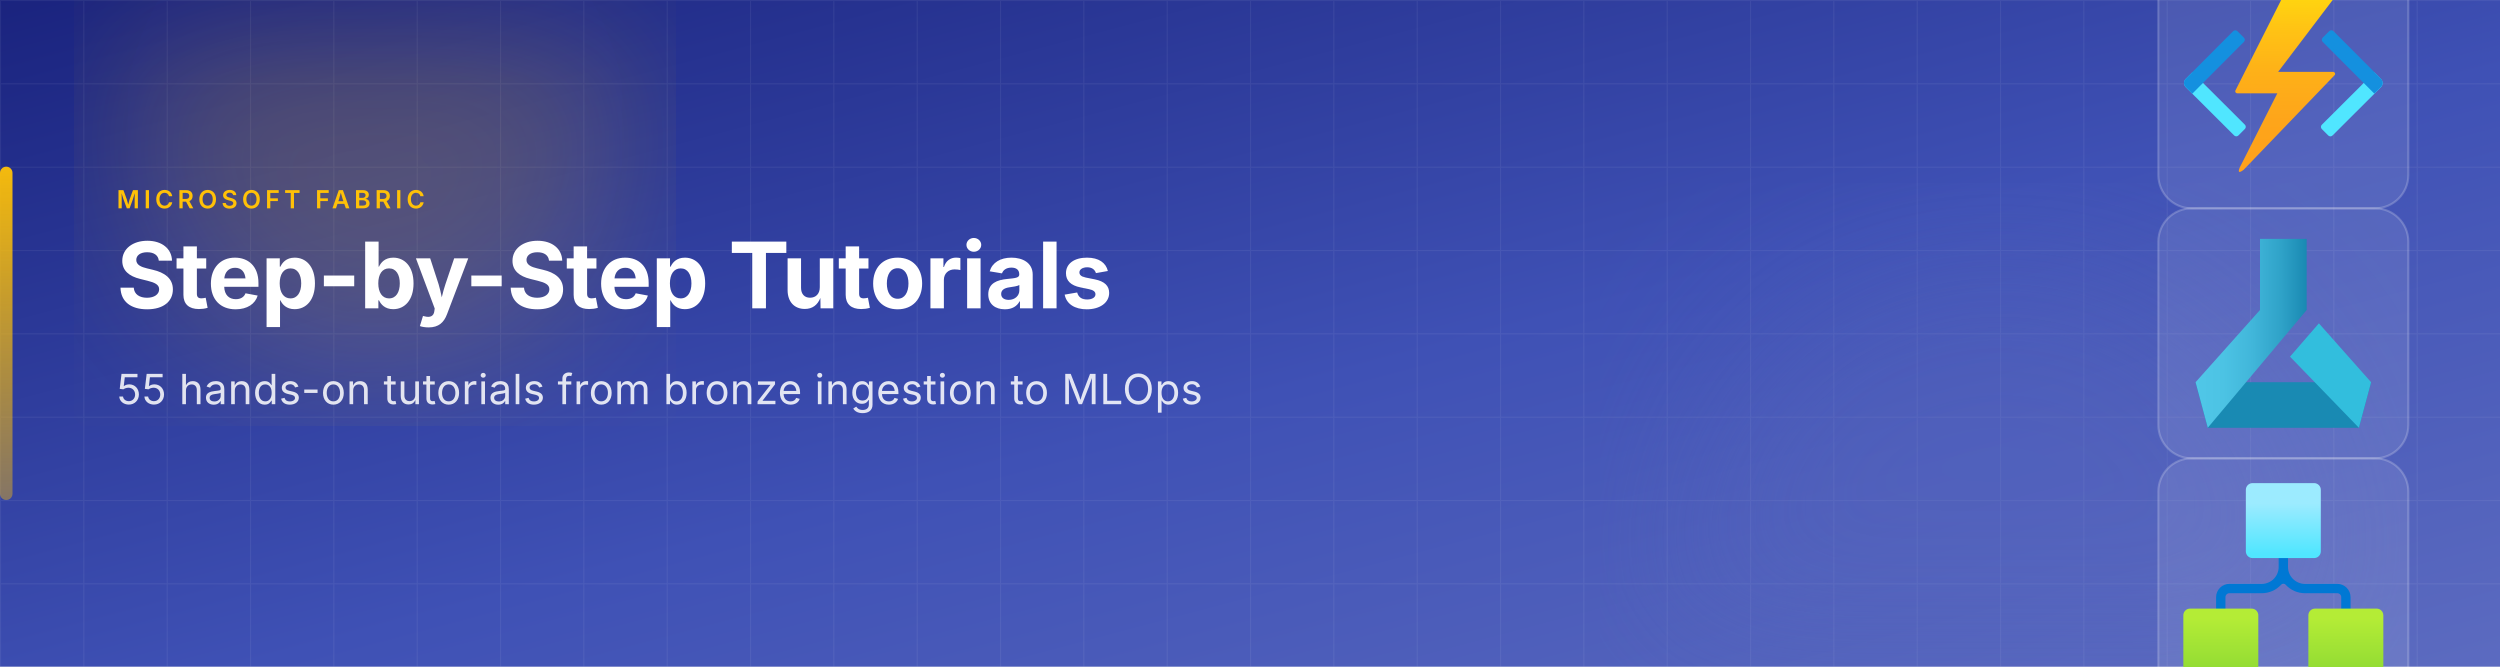
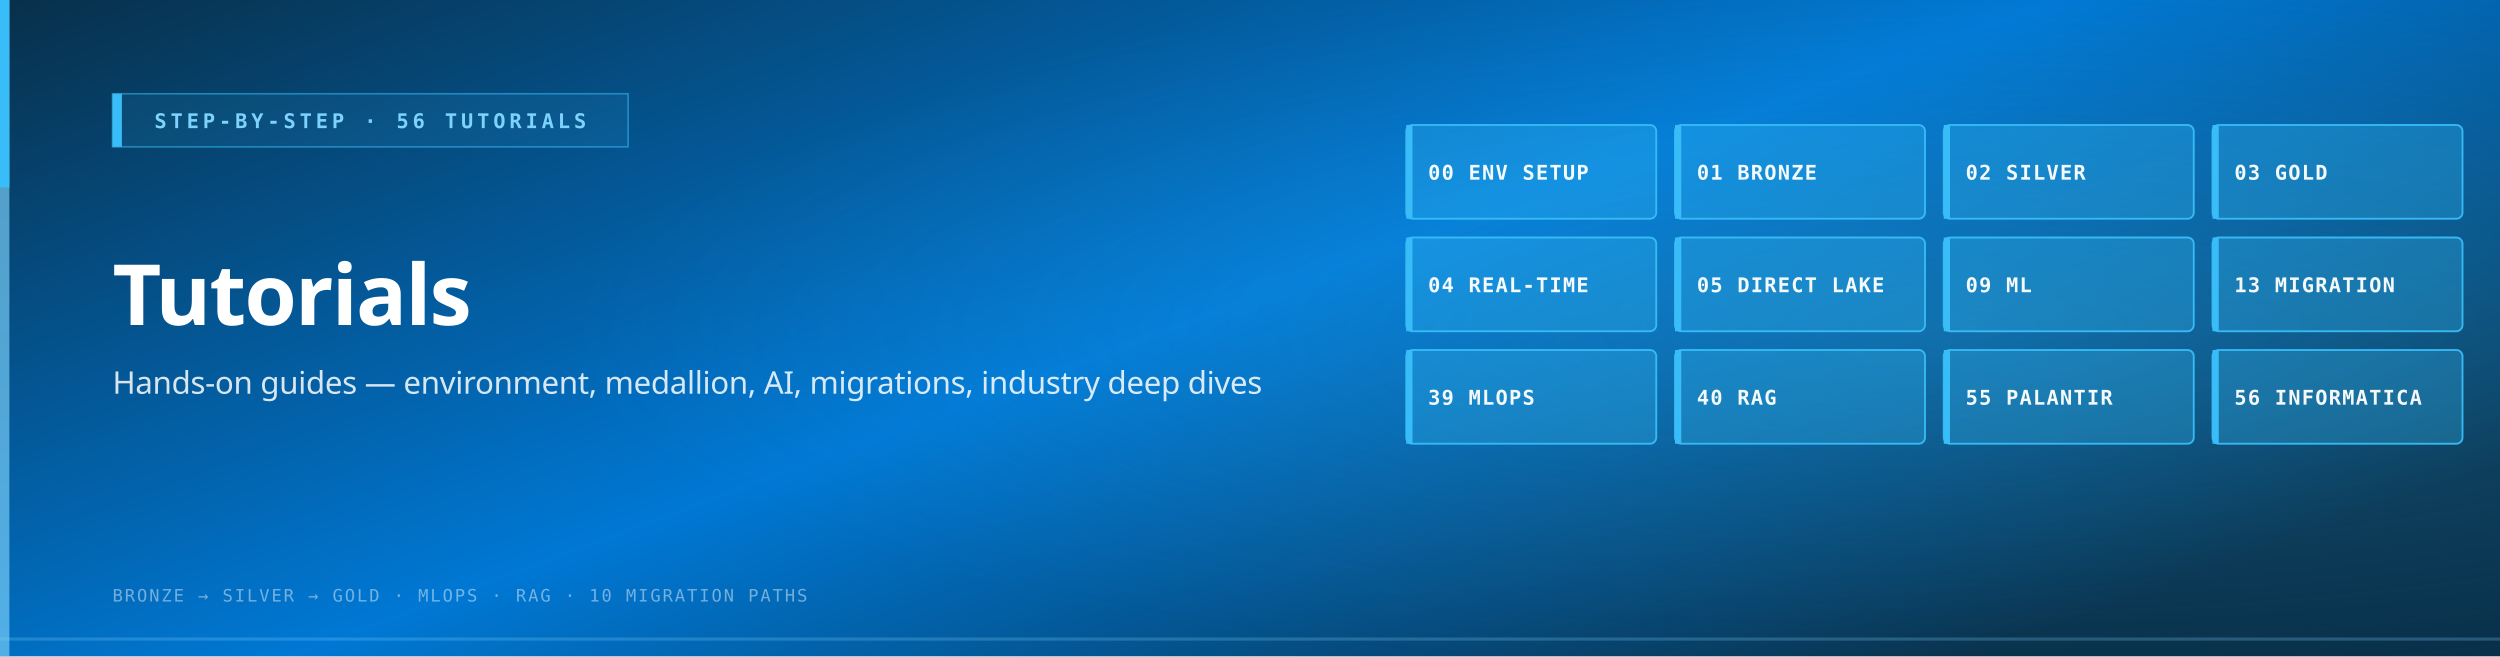
- <svg xmlns="http://www.w3.org/2000/svg" viewBox="0 0 1200 320" width="1200" height="320" role="img" aria-label="Step-by-Step Tutorials">
+ <svg xmlns="http://www.w3.org/2000/svg" viewBox="0 0 1600 420" width="1600" height="420" role="img" aria-labelledby="title desc" preserveAspectRatio="xMidYMid slice">
  <defs>
-     <linearGradient id="bg" x1="0" y1="0" x2="1" y2="1">
-       <stop offset="0%" stop-color="#1A237E" />
-       <stop offset="55%" stop-color="#3F51B5" />
-       <stop offset="100%" stop-color="#5C6BC0" />
+     <linearGradient id="bg" x1="0" y1="0" x2="1" y2="0.7">
+       <stop offset="0%" stop-color="#082F49" />
+       <stop offset="55%" stop-color="#0078D4" />
+       <stop offset="100%" stop-color="#082F49" />
    </linearGradient>
-     <linearGradient id="accent" x1="0" y1="0" x2="0" y2="1">
-       <stop offset="0%" stop-color="#FFC107" stop-opacity="0.95" />
-       <stop offset="100%" stop-color="#FFC107" stop-opacity="0.4" />
-     </linearGradient>
-     <pattern id="grid" width="40" height="40" patternUnits="userSpaceOnUse">
-       <path d="M 40 0 L 0 0 0 40" fill="none" stroke="rgba(255,255,255,0.06)" stroke-width="1" />
-     </pattern>
-     <filter id="blur">
-       <feGaussianBlur stdDeviation="40" />
-     </filter>
+     <radialGradient id="glow" cx="78%" cy="50%" r="55%">
+       <stop offset="0%" stop-color="#38BDF8" stop-opacity="0.25" />
+       <stop offset="100%" stop-color="#38BDF8" stop-opacity="0" />
+     </radialGradient>
+     <style>
+       .h-title { font-family:'IBM Plex Sans','Segoe UI','Helvetica Neue',sans-serif; font-weight:600; font-size:54px; fill:#FFFFFF; letter-spacing:-1.0px; }
+       .h-sub   { font-family:'IBM Plex Sans','Segoe UI','Helvetica Neue',sans-serif; font-weight:400; font-size:20px; fill:#FFFFFF; fill-opacity:0.84; letter-spacing:-0.2px; }
+       .h-chip  { font-family:'JetBrains Mono','SF Mono','Consolas',monospace; font-weight:700; font-size:13px; letter-spacing:2.5px; fill:#7DD3FC; }
+       .h-foot  { font-family:'JetBrains Mono','SF Mono','Consolas',monospace; font-weight:500; font-size:11px; letter-spacing:1.2px; fill:#FFFFFF; fill-opacity:0.45; }
+       .v-num   { font-family:'JetBrains Mono','SF Mono','Consolas',monospace; font-weight:700; font-size:15px; fill:#FFFFFF; letter-spacing:0.5px; }
+       .v-lbl   { font-family:'JetBrains Mono','SF Mono','Consolas',monospace; font-weight:600; font-size:13px; fill:#FFFFFF; fill-opacity:0.95; letter-spacing:0.8px; }
+       .v-cap   { font-family:'JetBrains Mono','SF Mono','Consolas',monospace; font-weight:500; font-size:11px; fill:#FFFFFF; fill-opacity:0.75; letter-spacing:1.0px; }
+     </style>
  </defs>
-   <rect width="1200" height="320" fill="url(#bg)" />
-   <rect width="1200" height="320" fill="url(#grid)" />
-   <circle cx="180" cy="60" r="120" fill="#FFC107" opacity="0.20" filter="url(#blur)" />
-   <circle cx="960" cy="280" r="160" fill="#5C6BC0" opacity="0.30" filter="url(#blur)" />
-   <rect x="0" y="80" width="6" height="160" fill="url(#accent)" rx="3" />
-   <text x="56" y="148" font-family="Inter, system-ui, sans-serif" font-size="44" font-weight="700" fill="#FFFFFF" letter-spacing="-0.5">Step-by-Step Tutorials</text>
-   <text x="56" y="194" font-family="Inter, system-ui, sans-serif" font-size="20" font-weight="400" fill="rgba(255,255,255,0.85)" letter-spacing="0.2">55 hands-on tutorials from bronze ingestion to MLOps</text>
-   <text x="56" y="100" font-family="Inter, system-ui, sans-serif" font-size="12" font-weight="600" fill="#FFC107" letter-spacing="2" text-transform="uppercase">MICROSOFT FABRIC</text>
-   <g transform="translate(1048,-8)">
-     <rect x="-12" y="-12" width="120" height="120" rx="16" ry="16" fill="rgba(255,255,255,0.10)" stroke="rgba(255,255,255,0.20)" stroke-width="1" />
-     <svg x="0" y="0" width="96" height="96" viewBox="0 0 18 18" preserveAspectRatio="xMidYMid meet">
-       <defs>
-         <linearGradient id="b403aca7-f387-4434-96b4-ae157edc835f" x1="-175.993" y1="-343.723" x2="-175.993" y2="-359.232" gradientTransform="translate(212.573 370.548) scale(1.156 1.029)" gradientUnits="userSpaceOnUse">
-           <stop offset="0" stop-color="#fea11b" />
-           <stop offset="0.284" stop-color="#fea51a" />
-           <stop offset="0.547" stop-color="#feb018" />
-           <stop offset="0.8" stop-color="#ffc314" />
-           <stop offset="1" stop-color="#ffd70f" />
-         </linearGradient>
-       </defs>
-       <g>
-         <path d="M2.37,7.475H3.2a.267.267,0,0,1,.267.267v6.148a.533.533,0,0,1-.533.533H2.1a0,0,0,0,1,0,0V7.741a.267.267,0,0,1,.267-.267Z" transform="translate(12.507 16.705) rotate(134.919)" fill="#50e6ff" />
-         <path d="M2.325,3.6h.833a.267.267,0,0,1,.267.267v6.583a0,0,0,0,1,0,0H2.591a.533.533,0,0,1-.533-.533V3.865A.267.267,0,0,1,2.325,3.6Z" transform="translate(5.759 0.114) rotate(44.919)" fill="#1490df" />
-       </g>
-       <g>
-         <path d="M14.53,7.475h.833a.533.533,0,0,1,.533.533v6.148a.267.267,0,0,1-.267.267H14.8a.267.267,0,0,1-.267-.267V7.475a0,0,0,0,1,0,0Z" transform="translate(12.223 -7.555) rotate(45.081)" fill="#50e6ff" />
-         <path d="M15.108,3.6h.833a0,0,0,0,1,0,0v6.583a.267.267,0,0,1-.267.267h-.833a.267.267,0,0,1-.267-.267V4.131a.533.533,0,0,1,.533-.533Z" transform="translate(31.022 1.222) rotate(135.081)" fill="#1490df" />
-       </g>
-       <path d="M8.459,9.9H4.87a.193.193,0,0,1-.2-.181.166.166,0,0,1,.018-.075L8.991,1.13a.206.206,0,0,1,.186-.106h4.245a.193.193,0,0,1,.2.181.165.165,0,0,1-.035.1L8.534,7.966h4.928a.193.193,0,0,1,.2.181.176.176,0,0,1-.052.122L5.421,16.788c-.077.046-.624.5-.356-.189h0Z" fill="url(#b403aca7-f387-4434-96b4-ae157edc835f)" />
-     </svg>
+   <rect width="1600" height="420" fill="url(#bg)" />
+   <rect width="1600" height="420" fill="url(#glow)" />
+   <rect x="0" y="0" width="6" height="420" fill="#7DD3FC" opacity="0.65" />
+   <rect x="0" y="0" width="6" height="120" fill="#38BDF8" />
+   <rect x="0" y="408" width="1600" height="2" fill="#7DD3FC" opacity="0.25" />
+   <g transform="translate(72, 60)">
+     <rect x="0" y="0" width="330" height="34" rx="0" fill="#38BDF8" fill-opacity="0.10" stroke="#38BDF8" stroke-opacity="0.55" />
+     <rect x="0" y="0" width="6" height="34" fill="#38BDF8" />
+     <text class="h-chip" x="165.0" y="22" text-anchor="middle">STEP-BY-STEP · 56 TUTORIALS</text>
  </g>
-   <g transform="translate(1048,112)">
-     <rect x="-12" y="-12" width="120" height="120" rx="16" ry="16" fill="rgba(255,255,255,0.10)" stroke="rgba(255,255,255,0.20)" stroke-width="1" />
-     <svg x="0" y="0" width="96" height="96" viewBox="0 0 18 18" preserveAspectRatio="xMidYMid meet">
-       <defs>
-         <linearGradient id="e1bcfd0f-68b5-4f66-9501-e6a7245a18e7" x1="1.1" y1="169" x2="11.12" y2="169" gradientTransform="translate(0 -160)" gradientUnits="userSpaceOnUse">
-           <stop offset="0" stop-color="#50c7e8" />
-           <stop offset="0.25" stop-color="#4cc3e4" />
-           <stop offset="0.51" stop-color="#41b6da" />
-           <stop offset="0.77" stop-color="#2fa2c8" />
-           <stop offset="1" stop-color="#1989b2" />
-         </linearGradient>
-       </defs>
-       <path id="bc892891-989d-4c43-80d3-d2b4546a974f" d="M15.8,17.5H2.2L1.1,13.4H16.9Z" fill="#198ab3" />
-       <polygon points="6.9 0.5 6.9 6.9 1.1 13.4 2.2 17.5 11.1 6.9 11.1 0.5 6.9 0.5" fill="url(#e1bcfd0f-68b5-4f66-9501-e6a7245a18e7)" />
-       <path id="e6be01d6-345d-4df4-bbdb-151aa8edaa1f" d="M15.8,17.5,9.6,11.1l2.6-3,4.7,5.3Z" fill="#32bedd" />
-     </svg>
-   </g>
-   <g transform="translate(1048,232)">
-     <rect x="-12" y="-12" width="120" height="120" rx="16" ry="16" fill="rgba(255,255,255,0.10)" stroke="rgba(255,255,255,0.20)" stroke-width="1" />
-     <svg x="0" y="0" width="96" height="96" viewBox="0 0 18 18" preserveAspectRatio="xMidYMid meet">
-       <defs>
-         <linearGradient id="ba6b54e9-66d7-42e0-a289-95171eaf47f3" x1="9" y1="1.796" x2="9" y2="6.371" gradientUnits="userSpaceOnUse">
-           <stop offset="0" stop-color="#9cebff" />
-           <stop offset="1" stop-color="#50e6ff" />
-         </linearGradient>
-         <linearGradient id="e5c23c93-889c-4cfe-8adf-72bfa2a5b6e4" x1="3.374" y1="12.14" x2="3.374" y2="18.457" gradientUnits="userSpaceOnUse">
-           <stop offset="0.001" stop-color="#b4ec36" />
-           <stop offset="1" stop-color="#86d633" />
-         </linearGradient>
-         <linearGradient id="fb46250a-f4a9-418f-b6ae-1a568665f153" x1="14.626" y1="12.14" x2="14.626" y2="18.457" gradientTransform="translate(-0.02 29.273) rotate(-90)" gradientUnits="userSpaceOnUse">
-           <stop offset="0.001" stop-color="#b4ec36" />
-           <stop offset="1" stop-color="#86d633" />
-         </linearGradient>
-       </defs>
-       <g id="a9693b19-30a4-439f-a536-87fc73c5ba8c">
-         <g>
-           <path d="M13.851,9.047H10.939A1.518,1.518,0,0,1,9.421,7.529V4.33H8.579v3.2A1.518,1.518,0,0,1,7.061,9.047H4.149a1.2,1.2,0,0,0-1.2,1.2v2.338h.841V10.244a.355.355,0,0,1,.356-.355H7.061A2.353,2.353,0,0,0,8.8,9.125a.278.278,0,0,1,.408,0,2.353,2.353,0,0,0,1.735.764h2.912a.354.354,0,0,1,.355.355v2.338h.841V10.244A1.2,1.2,0,0,0,13.851,9.047Z" fill="#0078d4" />
-           <rect x="5.626" y="-0.02" width="6.747" height="6.747" rx="0.604" fill="url(#ba6b54e9-66d7-42e0-a289-95171eaf47f3)" />
-           <rect y="11.273" width="6.747" height="6.747" rx="0.604" fill="url(#e5c23c93-889c-4cfe-8adf-72bfa2a5b6e4)" />
-           <rect x="11.253" y="11.273" width="6.747" height="6.747" rx="0.604" transform="translate(29.273 0.02) rotate(90)" fill="url(#fb46250a-f4a9-418f-b6ae-1a568665f153)" />
-         </g>
-       </g>
-     </svg>
+   <text class="h-title" x="72" y="208">Tutorials</text>
+   <text class="h-sub" x="72" y="252">Hands-on guides — environment, medallion, AI, migrations, industry deep dives</text>
+   <text class="h-foot" x="72" y="385">BRONZE → SILVER → GOLD · MLOPS · RAG · 10 MIGRATION PATHS</text>
+   <g transform="translate(900, 80)">
+     <g transform="translate(0,0)">
+       <rect x="0" y="0" width="160" height="60" rx="4" fill="#38BDF8" fill-opacity="0.28" stroke="#38BDF8" stroke-opacity="0.95" stroke-width="1.2" />
+       <rect x="0" y="0" width="4" height="60" fill="#38BDF8" />
+       <text class="v-lbl" x="14" y="35" font-size="11">00 ENV SETUP</text>
+     </g>
+     <g transform="translate(172,0)">
+       <rect x="0" y="0" width="160" height="60" rx="4" fill="#38BDF8" fill-opacity="0.28" stroke="#38BDF8" stroke-opacity="0.95" stroke-width="1.2" />
+       <rect x="0" y="0" width="4" height="60" fill="#38BDF8" />
+       <text class="v-lbl" x="14" y="35" font-size="11">01 BRONZE</text>
+     </g>
+     <g transform="translate(344,0)">
+       <rect x="0" y="0" width="160" height="60" rx="4" fill="#38BDF8" fill-opacity="0.28" stroke="#38BDF8" stroke-opacity="0.95" stroke-width="1.2" />
+       <rect x="0" y="0" width="4" height="60" fill="#38BDF8" />
+       <text class="v-lbl" x="14" y="35" font-size="11">02 SILVER</text>
+     </g>
+     <g transform="translate(516,0)">
+       <rect x="0" y="0" width="160" height="60" rx="4" fill="#38BDF8" fill-opacity="0.28" stroke="#38BDF8" stroke-opacity="0.95" stroke-width="1.2" />
+       <rect x="0" y="0" width="4" height="60" fill="#38BDF8" />
+       <text class="v-lbl" x="14" y="35" font-size="11">03 GOLD</text>
+     </g>
+     <g transform="translate(0,72)">
+       <rect x="0" y="0" width="160" height="60" rx="4" fill="#38BDF8" fill-opacity="0.28" stroke="#38BDF8" stroke-opacity="0.95" stroke-width="1.2" />
+       <rect x="0" y="0" width="4" height="60" fill="#38BDF8" />
+       <text class="v-lbl" x="14" y="35" font-size="11">04 REAL-TIME</text>
+     </g>
+     <g transform="translate(172,72)">
+       <rect x="0" y="0" width="160" height="60" rx="4" fill="#38BDF8" fill-opacity="0.28" stroke="#38BDF8" stroke-opacity="0.95" stroke-width="1.2" />
+       <rect x="0" y="0" width="4" height="60" fill="#38BDF8" />
+       <text class="v-lbl" x="14" y="35" font-size="11">05 DIRECT LAKE</text>
+     </g>
+     <g transform="translate(344,72)">
+       <rect x="0" y="0" width="160" height="60" rx="4" fill="#38BDF8" fill-opacity="0.28" stroke="#38BDF8" stroke-opacity="0.95" stroke-width="1.2" />
+       <rect x="0" y="0" width="4" height="60" fill="#38BDF8" />
+       <text class="v-lbl" x="14" y="35" font-size="11">09 ML</text>
+     </g>
+     <g transform="translate(516,72)">
+       <rect x="0" y="0" width="160" height="60" rx="4" fill="#38BDF8" fill-opacity="0.28" stroke="#38BDF8" stroke-opacity="0.95" stroke-width="1.2" />
+       <rect x="0" y="0" width="4" height="60" fill="#38BDF8" />
+       <text class="v-lbl" x="14" y="35" font-size="11">13 MIGRATION</text>
+     </g>
+     <g transform="translate(0,144)">
+       <rect x="0" y="0" width="160" height="60" rx="4" fill="#38BDF8" fill-opacity="0.28" stroke="#38BDF8" stroke-opacity="0.95" stroke-width="1.2" />
+       <rect x="0" y="0" width="4" height="60" fill="#38BDF8" />
+       <text class="v-lbl" x="14" y="35" font-size="11">39 MLOPS</text>
+     </g>
+     <g transform="translate(172,144)">
+       <rect x="0" y="0" width="160" height="60" rx="4" fill="#38BDF8" fill-opacity="0.28" stroke="#38BDF8" stroke-opacity="0.95" stroke-width="1.2" />
+       <rect x="0" y="0" width="4" height="60" fill="#38BDF8" />
+       <text class="v-lbl" x="14" y="35" font-size="11">40 RAG</text>
+     </g>
+     <g transform="translate(344,144)">
+       <rect x="0" y="0" width="160" height="60" rx="4" fill="#38BDF8" fill-opacity="0.28" stroke="#38BDF8" stroke-opacity="0.95" stroke-width="1.2" />
+       <rect x="0" y="0" width="4" height="60" fill="#38BDF8" />
+       <text class="v-lbl" x="14" y="35" font-size="11">55 PALANTIR</text>
+     </g>
+     <g transform="translate(516,144)">
+       <rect x="0" y="0" width="160" height="60" rx="4" fill="#38BDF8" fill-opacity="0.28" stroke="#38BDF8" stroke-opacity="0.95" stroke-width="1.2" />
+       <rect x="0" y="0" width="4" height="60" fill="#38BDF8" />
+       <text class="v-lbl" x="14" y="35" font-size="11">56 INFORMATICA</text>
+     </g>
  </g>
</svg>
